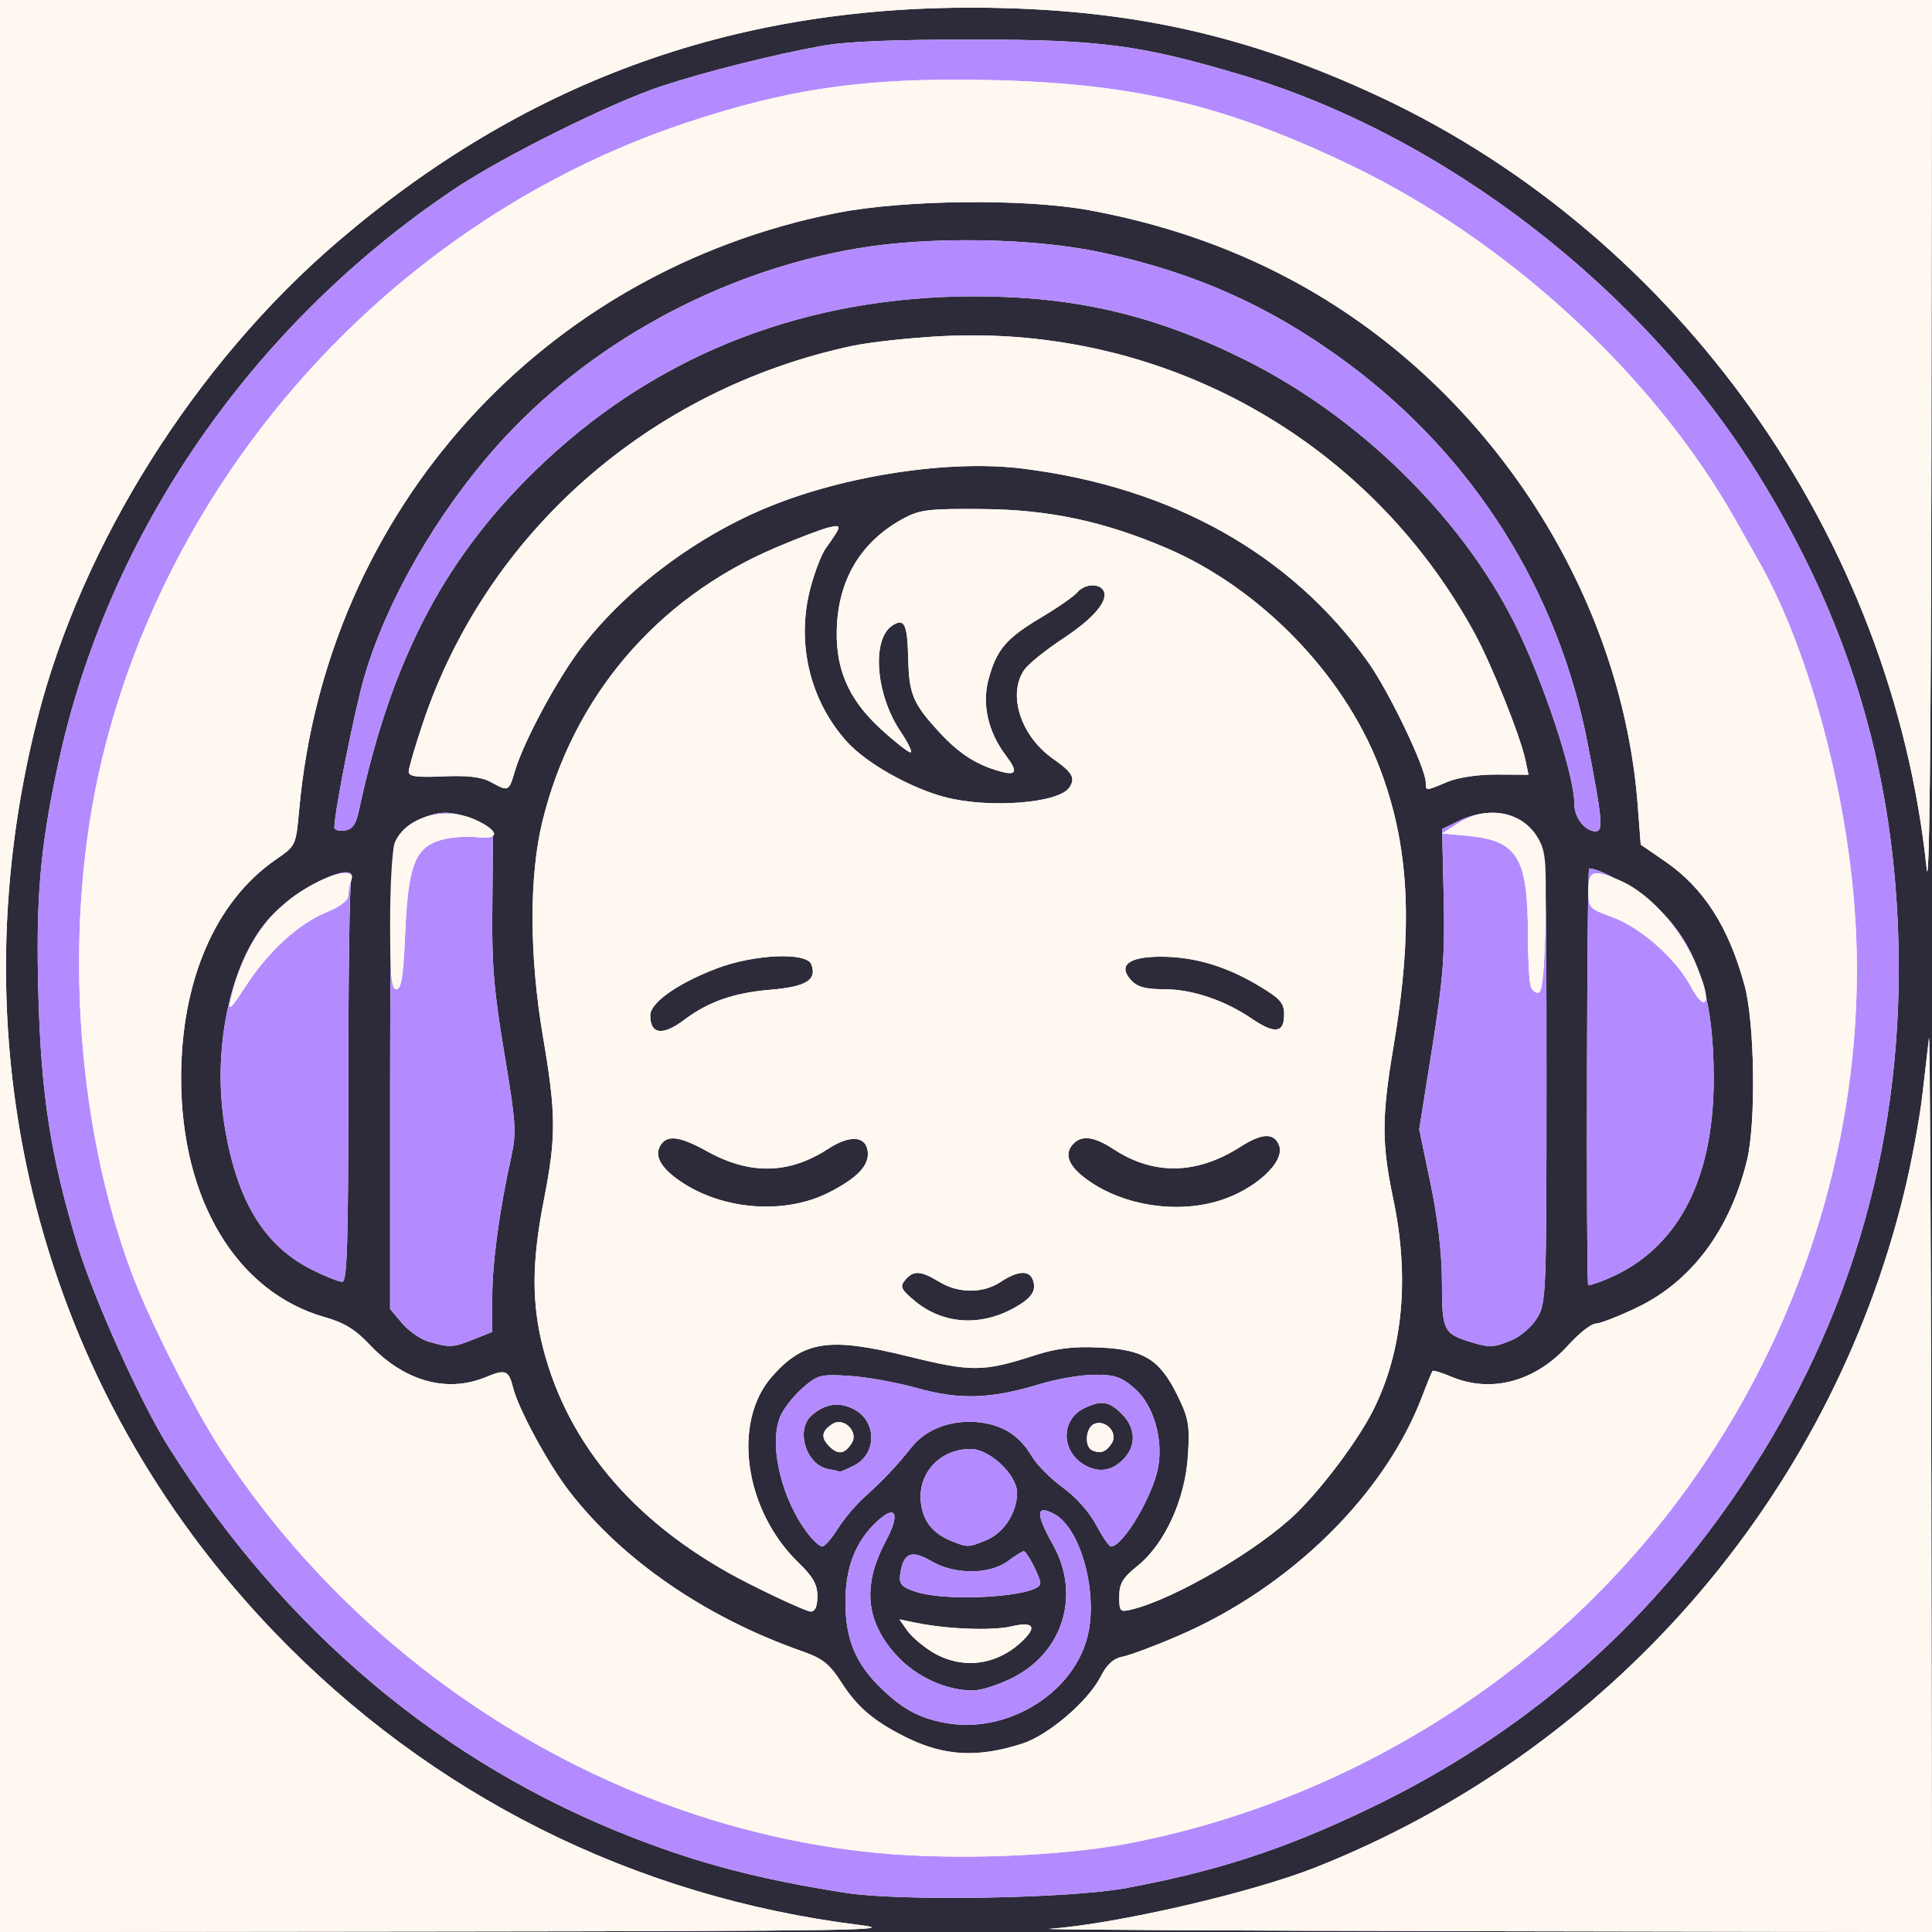
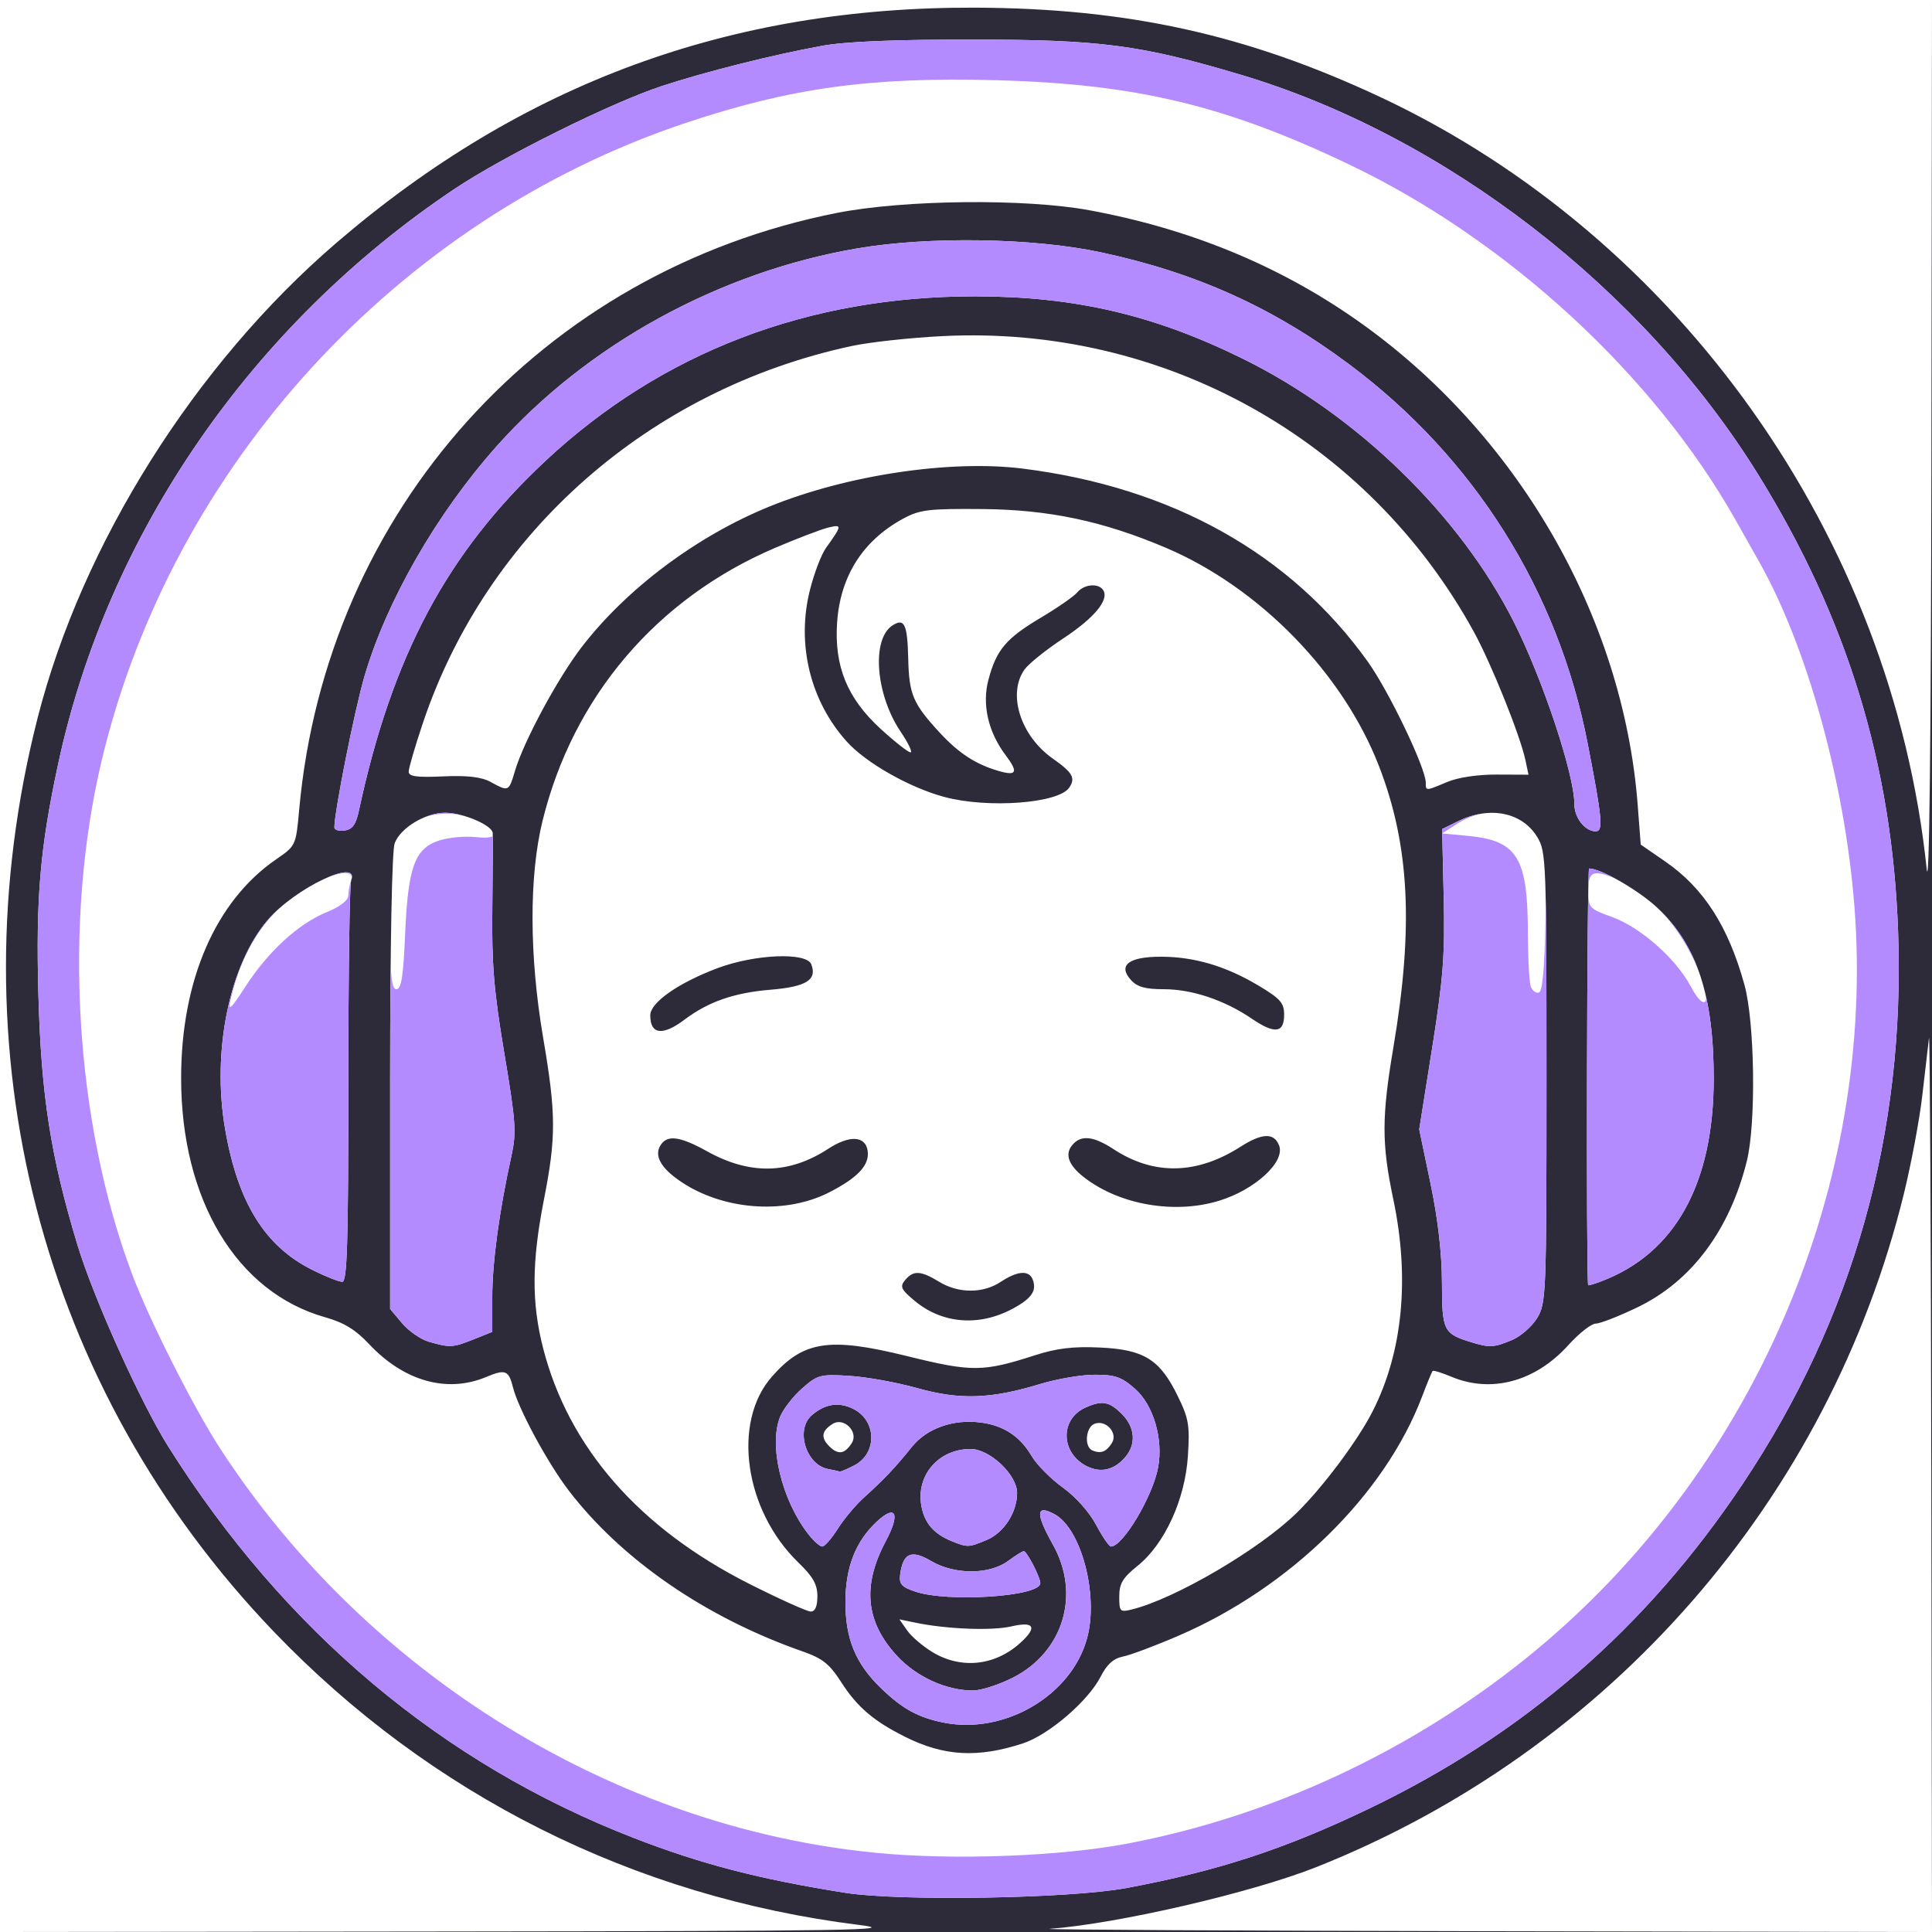
<svg xmlns="http://www.w3.org/2000/svg" width="416" height="416" viewBox="0 0 416 416">
  <g>
    <path d="M 416.00 0.00 L 416.00 416.00 L 0.00 416.00 L 97.75 415.89 C183.12,415.80 194.17,415.62 185.00,414.48 C136.52,408.46 92.76,386.54 58.99,351.36 C8.71,298.97 -10.13,226.13 8.09,154.63 C17.65,117.12 41.99,78.42 72.50,52.23 C112.50,17.90 157.21,1.45 210.00,1.65 C242.81,1.78 268.46,7.44 297.17,20.88 C361.62,51.08 407.40,115.73 414.85,187.05 C415.42,192.49 415.78,160.72 415.87,97.75 L 416.00 0.00 ZM 182.00 407.56 C193.80,409.42 230.33,408.80 242.50,406.54 C262.16,402.87 276.41,398.23 294.50,389.57 C328.11,373.48 354.42,350.66 375.20,319.57 C399.05,283.90 410.27,244.03 408.70,200.55 C407.41,164.63 397.75,133.11 378.55,102.14 C353.68,62.04 311.04,29.13 266.98,16.04 C245.50,9.66 236.97,8.54 209.50,8.52 C192.61,8.51 182.07,8.94 177.00,9.87 C166.47,11.78 151.91,15.44 142.50,18.53 C131.64,22.10 108.41,33.63 97.84,40.70 C54.18,69.94 23.19,114.89 12.52,164.50 C8.61,182.69 7.70,193.38 8.27,214.29 C8.87,235.90 10.91,248.97 16.66,268.00 C20.13,279.48 30.27,301.98 36.24,311.48 C61.21,351.16 95.20,379.74 136.50,395.76 C150.99,401.38 163.58,404.65 182.00,407.56 ZM 220.22 375.40 C210.51,378.57 203.21,378.16 194.84,373.95 C188.10,370.57 184.55,367.53 181.17,362.26 C178.60,358.26 177.14,357.10 172.78,355.57 C152.00,348.30 133.97,335.91 122.53,321.04 C117.97,315.11 111.60,303.34 110.46,298.74 C109.54,295.03 108.82,294.76 104.64,296.51 C96.25,300.01 87.00,297.41 79.51,289.45 C76.54,286.29 74.07,284.78 70.00,283.63 C50.97,278.26 39.00,258.37 39.00,232.13 C39.00,211.09 46.42,194.00 59.45,185.04 C63.70,182.11 63.72,182.08 64.42,174.34 C70.26,109.89 116.68,58.39 180.24,45.84 C194.67,43.00 220.68,42.72 234.50,45.26 C256.06,49.23 275.18,57.07 292.04,68.86 C326.52,92.97 349.50,132.58 352.63,173.32 L 353.28 181.86 L 358.59 185.52 C366.83,191.20 372.17,199.51 375.62,212.07 C377.85,220.18 378.14,241.92 376.13,250.00 C372.42,264.92 364.20,275.91 352.54,281.51 C348.55,283.43 344.52,285.00 343.59,285.00 C342.65,285.00 340.00,287.09 337.69,289.64 C330.60,297.49 321.14,300.05 312.51,296.44 C310.46,295.58 308.65,295.02 308.48,295.19 C308.31,295.36 307.29,297.84 306.21,300.69 C298.18,321.84 277.83,341.83 253.77,352.20 C248.80,354.35 243.41,356.37 241.81,356.69 C239.75,357.10 238.35,358.35 237.00,361.00 C234.31,366.28 225.80,373.58 220.22,375.40 ZM 161.32 341.03 C167.83,344.31 173.79,347.00 174.57,347.00 C175.52,347.00 176.00,345.89 176.00,343.70 C176.00,341.16 175.07,339.51 171.91,336.45 C160.29,325.21 157.58,306.25 166.19,296.44 C172.99,288.69 178.56,287.85 195.41,292.02 C209.26,295.44 211.65,295.43 222.81,291.83 C227.54,290.31 231.06,289.88 236.81,290.15 C246.31,290.58 249.73,292.70 253.57,300.55 C255.96,305.43 256.21,306.89 255.78,313.50 C255.18,322.87 250.78,332.48 244.93,337.17 C241.73,339.75 241.00,340.97 241.00,343.78 C241.00,347.03 241.15,347.18 243.75,346.54 C253.00,344.26 271.12,333.65 279.16,325.80 C284.80,320.29 292.36,310.19 295.58,303.84 C302.06,291.06 303.59,275.19 299.98,258.10 C297.49,246.26 297.49,240.50 300.03,225.50 C304.40,199.61 303.51,182.03 296.96,165.05 C289.23,145.02 271.22,126.54 251.06,117.96 C237.53,112.20 225.80,109.72 211.50,109.61 C199.95,109.51 198.05,109.74 194.50,111.66 C185.83,116.35 180.94,124.02 180.25,133.99 C179.60,143.45 182.42,150.35 189.63,156.95 C192.67,159.73 195.56,162.00 196.05,162.00 C196.53,162.00 195.58,159.99 193.92,157.54 C188.51,149.51 187.61,137.54 192.21,134.64 C194.75,133.04 195.38,134.39 195.56,141.84 C195.74,149.53 196.58,151.51 202.31,157.72 C206.45,162.21 210.14,164.61 215.12,166.03 C218.93,167.13 219.29,166.26 216.55,162.63 C212.76,157.60 211.41,151.66 212.84,146.33 C214.55,139.91 216.62,137.46 224.08,133.02 C227.70,130.87 231.25,128.41 231.96,127.55 C233.45,125.76 236.57,125.50 237.56,127.10 C238.85,129.18 235.60,133.08 228.89,137.50 C225.19,139.94 221.45,142.95 220.58,144.19 C216.88,149.46 219.75,158.46 226.69,163.34 C230.98,166.37 231.63,167.52 230.23,169.59 C227.94,172.98 212.79,174.12 203.37,171.61 C195.91,169.62 186.50,164.30 182.37,159.72 C174.44,150.94 171.45,138.66 174.41,126.98 C175.31,123.42 176.85,119.38 177.84,118.00 C181.35,113.09 181.38,112.87 178.33,113.60 C176.78,113.98 171.60,115.96 166.84,117.99 C141.38,128.88 123.36,150.05 116.81,176.79 C113.90,188.66 113.95,205.88 116.96,223.50 C119.74,239.82 119.77,244.84 117.12,258.30 C114.49,271.70 114.44,280.48 116.93,290.24 C122.41,311.66 137.62,329.06 161.32,341.03 ZM 226.00 415.32 C225.93,415.32 225.90,415.33 225.90,415.33 C225.90,415.51 266.78,415.73 318.75,415.83 L 416.00 416.00 L 415.85 318.25 C415.77,265.50 415.55,223.45 415.36,223.45 C415.36,223.45 415.35,223.47 415.35,223.50 C415.16,225.15 414.51,230.73 413.91,235.90 C413.31,241.07 411.54,250.52 409.98,256.90 C393.85,322.79 346.65,376.91 283.40,402.04 C269.52,407.55 240.64,414.23 226.00,415.32 ZM 105.67 168.38 L 105.73 168.42 C107.59,169.43 108.54,169.94 109.18,169.68 C109.87,169.41 110.20,168.27 110.91,165.91 C112.82,159.52 120.13,145.97 125.27,139.30 C134.95,126.73 150.04,115.43 165.67,109.07 C182.36,102.28 204.68,98.94 220.30,100.91 C252.40,104.95 277.96,119.28 294.55,142.52 C299.09,148.89 307.00,165.40 307.00,168.52 L 307.00 168.61 C307.00,169.21 307.00,169.60 307.19,169.77 C307.55,170.09 308.55,169.67 311.39,168.47 L 311.63 168.37 C313.97,167.39 318.20,166.76 322.31,166.78 L 329.12 166.81 L 328.45 163.65 C327.33,158.38 321.11,142.89 317.36,136.06 C294.58,94.53 250.52,69.99 203.00,72.37 C196.12,72.71 187.35,73.66 183.50,74.48 C139.94,83.78 104.80,114.65 91.04,155.73 C89.37,160.71 88.00,165.40 88.00,166.15 C88.00,167.19 89.68,167.43 95.41,167.17 C100.70,166.94 103.64,167.29 105.67,168.38 ZM 72.00 178.17 C72.00,178.70 73.00,179.00 74.22,178.82 C75.90,178.58 76.64,177.54 77.29,174.50 C84.45,141.15 96.27,119.02 117.47,99.22 C142.50,75.85 174.05,63.77 210.00,63.81 C231.48,63.83 248.54,67.81 267.75,77.31 C292.25,89.42 314.34,110.90 325.97,133.93 C332.20,146.29 339.00,166.75 339.00,173.18 C339.00,176.09 341.29,179.00 343.58,179.00 C345.26,179.00 345.02,176.37 341.84,160.00 C335.46,127.20 317.47,98.59 290.58,78.50 C274.10,66.19 257.55,58.72 237.00,54.32 C222.40,51.20 199.93,50.85 184.50,53.50 C154.82,58.60 126.43,74.19 106.91,96.12 C94.01,110.60 83.18,129.48 78.45,145.72 C76.32,153.04 72.00,174.78 72.00,178.17 ZM 316.97 289.06 C320.72,290.20 321.73,290.14 325.51,288.56 C327.41,287.77 329.86,285.63 330.97,283.81 C332.93,280.61 332.99,278.89 332.99,232.00 C332.99,185.29 332.92,183.38 331.00,180.23 C327.74,174.88 320.79,173.49 314.01,176.80 L 310.52 178.51 L 310.86 193.22 C311.14,205.59 310.75,210.72 308.39,225.55 L 305.59 243.18 L 308.02 254.84 C309.61,262.44 310.47,269.86 310.48,276.16 C310.50,286.61 310.79,287.18 316.97,289.06 ZM 92.33 288.90 C96.86,290.21 97.51,290.18 101.98,288.39 L 106.00 286.78 L 106.00 279.14 C106.01,271.79 107.51,260.72 110.12,248.89 C111.23,243.86 111.06,241.53 108.59,226.79 C106.33,213.29 105.86,207.62 106.01,195.41 C106.10,187.21 106.14,179.99 106.09,179.36 C105.96,177.67 99.68,175.00 95.85,175.00 C91.60,175.01 86.24,178.24 84.98,181.57 C84.39,183.10 84.00,203.67 84.00,232.99 L 84.00 281.85 L 86.58 284.92 C88.00,286.60 90.59,288.40 92.33,288.90 ZM 341.96 276.73 C341.98,276.85 343.24,276.48 344.75,275.91 C360.66,269.92 369.00,254.89 369.00,232.24 C369.00,214.41 365.38,203.44 356.88,195.48 C352.82,191.68 344.69,187.00 342.17,187.00 C341.70,187.00 341.51,273.90 341.96,276.73 ZM 67.26 273.44 C70.08,274.85 72.98,276.00 73.70,276.00 C74.75,276.00 75.00,267.78 75.00,233.58 C75.00,210.25 75.27,190.45 75.61,189.58 C77.53,184.57 63.58,191.17 57.67,198.07 C49.38,207.76 45.58,226.36 48.47,243.11 C51.20,258.94 57.02,268.34 67.26,273.44 ZM 174.13 330.44 C175.24,331.85 176.56,333.00 177.06,333.00 C177.56,333.00 179.06,331.28 180.39,329.18 C181.71,327.08 184.26,324.04 186.05,322.43 C190.27,318.64 192.84,315.92 196.33,311.56 C199.58,307.52 205.30,305.51 211.27,306.31 C216.15,306.96 219.64,309.28 222.15,313.53 C223.25,315.40 226.27,318.44 228.85,320.30 C231.60,322.27 234.57,325.60 236.02,328.34 C237.38,330.90 238.82,333.00 239.21,333.00 C241.79,333.00 248.25,322.13 249.38,315.89 C250.49,309.78 248.34,302.50 244.39,299.04 C241.48,296.48 240.10,296.00 235.72,296.01 C232.85,296.01 227.57,296.91 224.00,298.00 C213.36,301.24 206.68,301.47 197.50,298.89 C193.10,297.66 186.52,296.47 182.87,296.25 C176.63,295.87 176.04,296.03 172.75,298.92 C170.82,300.61 168.69,303.35 168.00,305.00 C165.45,311.16 168.32,323.05 174.13,330.44 ZM 203.33 370.94 C216.45,373.49 230.76,365.01 234.08,352.71 C236.59,343.44 232.81,329.11 227.03,326.02 C223.03,323.88 222.94,325.86 226.73,332.62 C232.72,343.32 228.97,355.72 218.07,361.25 C215.08,362.76 211.23,364.00 209.50,364.00 C203.74,364.00 197.31,361.06 193.12,356.52 C186.37,349.19 185.62,341.41 190.73,331.84 C193.91,325.89 192.91,323.78 188.76,327.67 C184.19,331.96 182.04,337.50 182.04,345.00 C182.04,352.88 184.22,358.18 189.63,363.43 C194.28,367.95 197.75,369.86 203.33,370.94 ZM 262.39 258.58 C252.87,261.45 241.20,259.44 233.58,253.63 C229.90,250.82 229.09,248.31 231.20,246.20 C233.03,244.37 235.66,244.75 239.77,247.44 C248.44,253.12 257.69,252.94 267.12,246.91 C271.77,243.94 274.35,243.86 275.42,246.65 C276.78,250.19 270.16,256.24 262.39,258.58 ZM 178.50 256.76 C169.42,261.39 156.69,260.68 147.57,255.05 C142.72,252.04 140.82,249.21 142.08,246.85 C143.47,244.26 146.20,244.54 152.27,247.91 C161.48,253.02 169.89,252.85 178.32,247.37 C182.94,244.36 186.37,244.55 186.83,247.83 C187.26,250.86 184.70,253.60 178.50,256.76 ZM 205.02 331.88 C208.36,333.22 208.57,333.21 212.47,331.58 C216.17,330.03 219.00,325.65 219.00,321.45 C219.00,317.56 213.11,312.00 209.00,312.00 C202.06,312.00 197.16,317.71 198.41,324.35 C199.09,328.01 201.13,330.33 205.02,331.88 ZM 147.32 219.60 C142.66,223.11 139.98,222.74 140.02,218.58 C140.05,215.85 146.07,211.64 154.46,208.48 C162.53,205.44 173.67,204.98 174.69,207.64 C175.98,211.00 173.60,212.47 165.90,213.11 C158.04,213.76 152.50,215.69 147.32,219.60 ZM 276.50 218.50 C276.50,222.45 274.47,222.70 269.55,219.35 C263.70,215.36 256.66,213.00 250.64,213.00 C246.60,213.00 244.88,212.52 243.52,211.02 C240.65,207.85 243.02,206.00 249.94,206.00 C257.13,206.00 263.97,208.02 271.00,212.23 C275.70,215.04 276.50,215.95 276.50,218.50 ZM 197.00 342.68 C204.01,345.09 224.00,343.78 224.00,340.90 C224.00,339.60 221.11,334.00 220.43,334.00 C220.15,334.00 218.63,334.95 217.06,336.11 C213.04,339.09 205.52,339.09 200.50,336.13 C196.23,333.61 194.45,334.38 193.83,338.99 C193.56,341.06 194.09,341.68 197.00,342.68 ZM 218.20 281.71 C210.93,285.69 202.92,285.08 196.96,280.11 C193.99,277.63 193.72,277.04 194.89,275.63 C196.66,273.49 198.25,273.57 202.23,276.00 C206.40,278.54 211.67,278.54 215.50,276.00 C219.08,273.63 221.57,273.45 222.36,275.50 C223.28,277.89 222.17,279.54 218.20,281.71 ZM 183.93 315.54 C182.37,316.34 180.96,316.94 180.80,316.86 C180.63,316.79 179.49,316.53 178.26,316.30 C173.55,315.39 171.25,307.85 174.75,304.77 C177.63,302.24 180.68,301.79 183.82,303.41 C188.82,305.99 188.88,312.98 183.93,315.54 ZM 242.25 313.80 C239.88,316.55 237.00,317.21 234.00,315.70 C228.38,312.87 228.19,305.60 233.66,303.11 C237.26,301.47 238.82,301.73 241.55,304.45 C244.43,307.34 244.70,310.97 242.25,313.80 ZM 200.75 355.72 C206.96,359.48 214.26,358.70 219.75,353.70 C223.43,350.35 222.69,349.05 217.75,350.20 C213.57,351.17 203.79,350.79 197.08,349.39 L 193.66 348.68 L 195.33 351.07 C196.25,352.38 198.69,354.47 200.75,355.72 ZM 178.57 311.43 C180.47,313.32 181.90,313.11 183.41,310.71 C184.92,308.31 181.69,305.08 179.29,306.59 C176.89,308.10 176.68,309.53 178.57,311.43 ZM 235.25 312.33 C237.06,313.06 238.22,312.61 239.41,310.71 C240.77,308.56 238.13,305.63 235.68,306.57 C233.73,307.32 233.41,311.60 235.25,312.33 Z" fill="#2D2B3A" />
    <path d="M 182.00 407.56 C163.58,404.65 150.99,401.38 136.50,395.76 C95.20,379.74 61.21,351.16 36.24,311.48 C30.27,301.98 20.13,279.48 16.66,268.00 C10.91,248.97 8.87,235.90 8.27,214.29 C7.70,193.38 8.61,182.69 12.52,164.50 C23.19,114.89 54.18,69.94 97.84,40.70 C108.41,33.63 131.64,22.10 142.50,18.53 C151.91,15.44 166.47,11.78 177.00,9.87 C182.07,8.94 192.61,8.51 209.50,8.52 C236.97,8.54 245.50,9.66 266.98,16.04 C311.04,29.13 353.68,62.04 378.55,102.14 C397.75,133.11 407.41,164.63 408.70,200.55 C410.27,244.03 399.05,283.90 375.20,319.57 C354.42,350.66 328.11,373.48 294.50,389.57 C276.41,398.23 262.16,402.87 242.50,406.54 C230.33,408.80 193.80,409.42 182.00,407.56 ZM 188.50 398.94 C205.25,400.59 228.36,399.73 243.00,396.92 C273.85,391.00 303.58,377.16 328.50,357.14 C375.25,319.58 402.25,260.31 399.65,200.97 C398.43,173.22 389.98,140.80 378.80,121.00 C377.09,117.97 374.84,113.98 373.80,112.13 C356.14,80.76 324.59,51.70 290.53,35.43 C263.86,22.70 244.67,18.10 214.78,17.28 C187.39,16.54 170.35,18.88 147.48,26.53 C85.67,47.21 37.06,100.28 21.93,163.62 C13.53,198.74 16.07,241.48 28.50,274.50 C32.24,284.42 41.73,303.18 47.47,312.00 C79.07,360.57 132.38,393.43 188.50,398.94 ZM 72.00 178.17 C72.00,174.78 76.32,153.04 78.45,145.72 C83.18,129.48 94.01,110.60 106.91,96.12 C126.43,74.19 154.82,58.60 184.50,53.50 C199.93,50.85 222.40,51.20 237.00,54.32 C257.55,58.72 274.10,66.19 290.58,78.50 C317.47,98.59 335.46,127.20 341.84,160.00 C345.02,176.37 345.26,179.00 343.58,179.00 C341.29,179.00 339.00,176.09 339.00,173.18 C339.00,166.75 332.20,146.29 325.97,133.93 C314.34,110.90 292.25,89.42 267.75,77.31 C248.54,67.81 231.48,63.83 210.00,63.81 C174.05,63.77 142.50,75.85 117.47,99.22 C96.27,119.02 84.45,141.15 77.29,174.50 C76.64,177.54 75.90,178.58 74.22,178.82 C73.00,179.00 72.00,178.70 72.00,178.17 ZM 92.33 288.90 C90.59,288.40 88.00,286.60 86.58,284.92 L 84.00 281.85 L 84.00 232.99 C84.00,223.47 84.04,214.88 84.12,207.55 C84.28,211.73 84.65,213.00 85.36,213.00 C86.41,213.00 86.84,210.26 87.23,201.25 C87.84,186.71 89.28,182.72 94.52,180.99 C96.57,180.32 100.17,179.98 102.54,180.25 C104.40,180.46 105.59,180.36 106.11,180.04 C106.13,182.11 106.09,188.40 106.01,195.41 C105.86,207.62 106.33,213.29 108.59,226.79 C111.06,241.53 111.23,243.86 110.12,248.89 C107.51,260.72 106.01,271.79 106.00,279.14 L 106.00 286.78 L 101.98 288.39 C97.51,290.18 96.86,290.21 92.33,288.90 ZM 316.97 289.06 C310.79,287.18 310.50,286.61 310.48,276.16 C310.47,269.86 309.61,262.44 308.02,254.84 L 305.59 243.18 L 308.39 225.55 C310.75,210.72 311.14,205.59 310.86,193.22 L 310.54 179.46 L 316.05 179.98 C326.76,180.99 328.98,184.62 328.99,201.17 C329.00,206.49 329.28,211.57 329.62,212.46 C329.97,213.35 330.75,213.92 331.37,213.71 C332.13,213.46 332.59,208.38 332.76,198.42 C332.79,196.68 332.81,195.13 332.83,193.75 C332.98,201.00 332.99,212.66 332.99,232.00 C332.99,278.89 332.93,280.61 330.97,283.81 C329.86,285.63 327.41,287.77 325.51,288.56 C321.73,290.14 320.72,290.20 316.97,289.06 ZM 67.26 273.44 C57.02,268.34 51.20,258.94 48.47,243.11 C45.58,226.36 49.38,207.76 57.67,198.07 C58.38,197.24 59.22,196.41 60.12,195.60 C55.00,200.48 51.50,207.10 49.60,215.50 C49.07,217.86 49.75,217.22 52.80,212.50 C57.70,204.91 64.19,198.94 70.26,196.45 C73.23,195.23 74.99,193.88 75.00,192.83 C75.00,191.91 75.27,190.45 75.61,189.58 C75.27,190.45 75.00,210.25 75.00,233.58 C75.00,267.78 74.75,276.00 73.70,276.00 C72.98,276.00 70.08,274.85 67.26,273.44 ZM 341.96 276.73 C341.51,273.90 341.70,187.00 342.17,187.00 C343.23,187.00 345.28,187.83 347.59,189.07 C342.88,187.19 342.00,187.74 342.00,191.80 C342.00,195.46 342.19,195.67 347.01,197.41 C353.18,199.62 360.86,206.38 364.05,212.39 C366.00,216.07 367.42,216.65 367.36,214.66 C368.48,219.67 369.00,225.46 369.00,232.24 C369.00,254.89 360.66,269.92 344.75,275.91 C343.24,276.48 341.98,276.85 341.96,276.73 ZM 174.13 330.44 C168.32,323.05 165.45,311.16 168.00,305.00 C168.69,303.35 170.82,300.61 172.75,298.92 C176.04,296.03 176.63,295.87 182.87,296.25 C186.52,296.47 193.10,297.66 197.50,298.89 C206.68,301.47 213.36,301.24 224.00,298.00 C227.57,296.91 232.85,296.01 235.72,296.01 C240.10,296.00 241.48,296.48 244.39,299.04 C248.34,302.50 250.49,309.78 249.38,315.89 C248.25,322.13 241.79,333.00 239.21,333.00 C238.82,333.00 237.38,330.90 236.02,328.34 C234.57,325.60 231.60,322.27 228.85,320.30 C226.27,318.44 223.25,315.40 222.15,313.53 C219.64,309.28 216.15,306.96 211.27,306.31 C205.30,305.51 199.58,307.52 196.33,311.56 C192.84,315.92 190.27,318.64 186.05,322.43 C184.26,324.04 181.71,327.08 180.39,329.18 C179.06,331.28 177.56,333.00 177.06,333.00 C176.56,333.00 175.24,331.85 174.13,330.44 ZM 203.33 370.94 C197.75,369.86 194.28,367.95 189.63,363.43 C184.22,358.18 182.04,352.88 182.04,345.00 C182.04,337.50 184.19,331.96 188.76,327.67 C192.91,323.78 193.91,325.89 190.73,331.84 C185.62,341.41 186.37,349.19 193.12,356.52 C197.31,361.06 203.74,364.00 209.50,364.00 C211.23,364.00 215.08,362.76 218.07,361.25 C228.97,355.72 232.72,343.32 226.73,332.62 C222.94,325.86 223.03,323.88 227.03,326.02 C232.81,329.11 236.59,343.44 234.08,352.71 C230.76,365.01 216.45,373.49 203.33,370.94 ZM 205.02 331.88 C201.13,330.33 199.09,328.01 198.41,324.35 C197.16,317.71 202.06,312.00 209.00,312.00 C213.11,312.00 219.00,317.56 219.00,321.45 C219.00,325.65 216.17,330.03 212.47,331.58 C208.57,333.21 208.36,333.22 205.02,331.88 ZM 197.00 342.68 C194.09,341.68 193.56,341.06 193.83,338.99 C194.45,334.38 196.23,333.61 200.50,336.13 C205.52,339.09 213.04,339.09 217.06,336.11 C218.63,334.95 220.15,334.00 220.43,334.00 C221.11,334.00 224.00,339.60 224.00,340.90 C224.00,343.78 204.01,345.09 197.00,342.68 ZM 183.93 315.54 C188.88,312.98 188.82,305.99 183.82,303.41 C180.68,301.79 177.63,302.24 174.75,304.77 C171.25,307.85 173.55,315.39 178.26,316.30 C179.49,316.53 180.63,316.79 180.80,316.86 C180.96,316.94 182.37,316.34 183.93,315.54 ZM 242.25 313.80 C244.70,310.97 244.43,307.34 241.55,304.45 C238.82,301.73 237.26,301.47 233.66,303.11 C228.19,305.60 228.38,312.87 234.00,315.70 C237.00,317.21 239.88,316.55 242.25,313.80 ZM 310.54 179.43 L 310.52 178.51 L 314.01 176.80 C315.96,175.85 317.93,175.28 319.81,175.09 C317.85,175.34 315.87,176.05 314.00,177.23 ZM 365.65 208.77 C363.81,204.35 361.29,200.30 358.38,196.98 C361.54,200.31 363.94,204.16 365.65,208.77 ZM 99.18 175.48 C96.60,174.97 93.92,175.15 91.58,175.91 C93.00,175.34 94.48,175.01 95.85,175.00 C96.84,175.00 98.00,175.18 99.18,175.48 ZM 70.44 188.97 C73.98,187.43 76.50,187.26 75.61,189.58 C76.35,187.65 74.04,187.53 70.44,188.97 Z" fill="#B48BFF" />
-     <path d="M 0.00 208.00 L 0.00 0.00 L 208.00 0.00 L 416.00 0.00 L 415.87 97.75 C415.78,160.72 415.42,192.49 414.85,187.05 C407.40,115.73 361.62,51.08 297.17,20.88 C268.46,7.44 242.81,1.78 210.00,1.65 C157.21,1.45 112.50,17.90 72.50,52.23 C41.99,78.42 17.65,117.12 8.09,154.63 C-10.13,226.13 8.71,298.97 58.99,351.36 C92.76,386.54 136.52,408.46 185.00,414.48 C194.17,415.62 183.12,415.80 97.75,415.89 L 0.00 416.00 L 0.00 208.00 ZM 226.00 415.32 C240.64,414.23 269.52,407.55 283.40,402.04 C346.65,376.91 393.85,322.79 409.98,256.90 C411.54,250.52 413.31,241.07 413.91,235.90 C414.51,230.73 415.16,225.15 415.35,223.50 C415.54,221.85 415.77,264.49 415.85,318.25 L 416.00 416.00 L 318.75 415.83 C265.26,415.73 223.52,415.50 226.00,415.32 ZM 188.50 398.94 C132.38,393.43 79.07,360.57 47.47,312.00 C41.73,303.18 32.24,284.42 28.50,274.50 C16.07,241.48 13.53,198.74 21.93,163.62 C37.06,100.28 85.67,47.21 147.48,26.53 C170.35,18.88 187.39,16.54 214.78,17.28 C244.67,18.10 263.86,22.70 290.53,35.43 C324.59,51.70 356.14,80.76 373.80,112.13 C374.84,113.98 377.09,117.97 378.80,121.00 C389.98,140.80 398.43,173.22 399.65,200.97 C402.25,260.31 375.25,319.58 328.50,357.14 C303.58,377.16 273.85,391.00 243.00,396.92 C228.36,399.73 205.25,400.59 188.50,398.94 ZM 220.22 375.40 C225.80,373.58 234.31,366.28 237.00,361.00 C238.35,358.35 239.75,357.10 241.81,356.69 C243.41,356.37 248.80,354.35 253.77,352.20 C277.83,341.83 298.18,321.84 306.21,300.69 C307.29,297.84 308.31,295.36 308.48,295.19 C308.65,295.02 310.46,295.58 312.51,296.44 C321.14,300.05 330.60,297.49 337.69,289.64 C340.00,287.09 342.65,285.00 343.59,285.00 C344.52,285.00 348.55,283.43 352.54,281.51 C364.20,275.91 372.42,264.92 376.13,250.00 C378.14,241.92 377.85,220.18 375.62,212.07 C372.17,199.51 366.83,191.20 358.59,185.52 L 353.28 181.86 L 352.63 173.32 C349.50,132.58 326.52,92.97 292.04,68.86 C275.18,57.07 256.06,49.23 234.50,45.26 C220.68,42.72 194.67,43.00 180.24,45.84 C116.68,58.39 70.26,109.89 64.42,174.34 C63.72,182.08 63.70,182.11 59.45,185.04 C46.42,194.00 39.00,211.09 39.00,232.13 C39.00,258.37 50.97,278.26 70.00,283.63 C74.07,284.78 76.54,286.29 79.51,289.45 C87.00,297.41 96.25,300.01 104.64,296.51 C108.82,294.76 109.54,295.03 110.46,298.74 C111.60,303.34 117.97,315.11 122.53,321.04 C133.97,335.91 152.00,348.30 172.78,355.57 C177.14,357.10 178.60,358.26 181.17,362.26 C184.55,367.53 188.10,370.57 194.84,373.95 C203.21,378.16 210.51,378.57 220.22,375.40 ZM 200.75 355.72 C198.69,354.47 196.25,352.38 195.33,351.07 L 193.66 348.68 L 197.08 349.39 C203.79,350.79 213.57,351.17 217.75,350.20 C222.69,349.05 223.43,350.35 219.75,353.70 C214.26,358.70 206.96,359.48 200.75,355.72 ZM 161.32 341.03 C137.62,329.06 122.41,311.66 116.93,290.24 C114.44,280.48 114.49,271.70 117.12,258.30 C119.77,244.84 119.74,239.82 116.96,223.50 C113.95,205.88 113.90,188.66 116.81,176.79 C123.36,150.05 141.38,128.88 166.84,117.99 C171.60,115.96 176.78,113.98 178.33,113.60 C181.38,112.87 181.35,113.09 177.84,118.00 C176.85,119.38 175.31,123.42 174.41,126.98 C171.45,138.66 174.44,150.94 182.37,159.72 C186.50,164.30 195.91,169.62 203.37,171.61 C212.79,174.12 227.94,172.98 230.23,169.59 C231.63,167.52 230.98,166.37 226.69,163.34 C219.75,158.46 216.88,149.46 220.58,144.19 C221.45,142.95 225.19,139.94 228.89,137.50 C235.60,133.08 238.85,129.18 237.56,127.10 C236.57,125.50 233.45,125.76 231.96,127.55 C231.25,128.41 227.70,130.87 224.08,133.02 C216.62,137.46 214.55,139.91 212.84,146.33 C211.41,151.66 212.76,157.60 216.55,162.63 C219.29,166.26 218.93,167.13 215.12,166.03 C210.14,164.61 206.45,162.21 202.31,157.72 C196.58,151.51 195.74,149.53 195.56,141.84 C195.38,134.39 194.75,133.04 192.21,134.64 C187.61,137.54 188.51,149.51 193.92,157.54 C195.58,159.99 196.53,162.00 196.05,162.00 C195.56,162.00 192.67,159.73 189.63,156.95 C182.42,150.35 179.60,143.45 180.25,133.99 C180.94,124.02 185.83,116.35 194.50,111.66 C198.05,109.74 199.95,109.51 211.50,109.61 C225.80,109.72 237.53,112.20 251.06,117.96 C271.22,126.54 289.23,145.02 296.96,165.05 C303.51,182.03 304.40,199.61 300.03,225.50 C297.49,240.50 297.49,246.26 299.98,258.10 C303.59,275.19 302.06,291.06 295.58,303.84 C292.36,310.19 284.80,320.29 279.16,325.80 C271.12,333.65 253.00,344.26 243.75,346.54 C241.15,347.18 241.00,347.03 241.00,343.78 C241.00,340.97 241.73,339.75 244.93,337.17 C250.78,332.48 255.18,322.87 255.78,313.50 C256.21,306.89 255.96,305.43 253.57,300.55 C249.73,292.70 246.31,290.58 236.81,290.15 C231.06,289.88 227.54,290.31 222.81,291.83 C211.65,295.43 209.26,295.44 195.41,292.02 C178.56,287.85 172.99,288.69 166.19,296.44 C157.58,306.25 160.29,325.21 171.91,336.45 C175.07,339.51 176.00,341.16 176.00,343.70 C176.00,345.89 175.52,347.00 174.57,347.00 C173.79,347.00 167.83,344.31 161.32,341.03 ZM 218.20 281.71 C222.17,279.54 223.28,277.89 222.36,275.50 C221.57,273.45 219.08,273.63 215.50,276.00 C211.67,278.54 206.40,278.54 202.23,276.00 C198.25,273.57 196.66,273.49 194.89,275.63 C193.72,277.04 193.99,277.63 196.96,280.11 C202.92,285.08 210.93,285.69 218.20,281.71 ZM 178.50 256.76 C184.70,253.60 187.26,250.86 186.83,247.83 C186.37,244.55 182.94,244.36 178.32,247.37 C169.89,252.85 161.48,253.02 152.27,247.91 C146.20,244.54 143.47,244.26 142.08,246.85 C140.82,249.21 142.72,252.04 147.57,255.05 C156.69,260.68 169.42,261.39 178.50,256.76 ZM 262.39 258.58 C270.16,256.24 276.78,250.19 275.42,246.65 C274.35,243.86 271.77,243.94 267.12,246.91 C257.69,252.94 248.44,253.12 239.77,247.44 C235.66,244.75 233.03,244.37 231.20,246.20 C229.09,248.31 229.90,250.82 233.58,253.63 C241.20,259.44 252.87,261.45 262.39,258.58 ZM 147.32 219.60 C152.50,215.69 158.04,213.76 165.90,213.11 C173.60,212.47 175.98,211.00 174.69,207.64 C173.67,204.98 162.53,205.44 154.46,208.48 C146.07,211.64 140.05,215.85 140.02,218.58 C139.98,222.74 142.66,223.11 147.32,219.60 ZM 276.50 218.50 C276.50,215.95 275.70,215.04 271.00,212.23 C263.97,208.02 257.13,206.00 249.94,206.00 C243.02,206.00 240.65,207.85 243.52,211.02 C244.88,212.52 246.60,213.00 250.64,213.00 C256.66,213.00 263.70,215.36 269.55,219.35 C274.47,222.70 276.50,222.45 276.50,218.50 ZM 178.57 311.43 C176.68,309.53 176.89,308.10 179.29,306.59 C181.69,305.08 184.92,308.31 183.41,310.71 C181.90,313.11 180.47,313.32 178.57,311.43 ZM 235.25 312.33 C233.41,311.60 233.73,307.32 235.68,306.57 C238.13,305.63 240.77,308.56 239.41,310.71 C238.22,312.61 237.06,313.06 235.25,312.33 ZM 49.60 215.50 C52.19,204.05 57.75,195.90 66.37,190.96 C72.12,187.66 76.60,187.00 75.61,189.58 C75.27,190.45 75.00,191.91 75.00,192.83 C74.99,193.88 73.23,195.23 70.26,196.45 C64.19,198.94 57.70,204.91 52.80,212.50 C49.75,217.22 49.07,217.86 49.60,215.50 ZM 364.05 212.39 C360.86,206.38 353.18,199.62 347.01,197.41 C342.19,195.67 342.00,195.46 342.00,191.80 C342.00,187.50 342.99,187.13 348.47,189.42 C355.87,192.52 362.98,201.02 366.50,211.00 C368.48,216.61 366.80,217.57 364.05,212.39 ZM 329.62 212.46 C329.28,211.57 329.00,206.49 328.99,201.17 C328.98,184.62 326.76,180.99 316.05,179.98 L 310.50 179.46 L 314.00 177.23 C320.14,173.33 327.58,174.64 331.01,180.23 C332.82,183.18 333.00,184.96 332.76,198.42 C332.59,208.38 332.13,213.46 331.37,213.71 C330.75,213.92 329.97,213.35 329.62,212.46 ZM 84.00 198.57 C84.00,190.63 84.44,182.98 84.98,181.57 C87.13,175.90 95.86,173.42 102.52,176.58 C107.70,179.04 107.71,180.83 102.54,180.25 C100.17,179.98 96.57,180.32 94.52,180.99 C89.28,182.72 87.84,186.71 87.23,201.25 C86.84,210.26 86.41,213.00 85.36,213.00 C84.28,213.00 84.00,210.08 84.00,198.57 ZM 105.67 168.38 C103.64,167.29 100.70,166.94 95.41,167.17 C89.68,167.43 88.00,167.19 88.00,166.15 C88.00,165.40 89.37,160.71 91.04,155.73 C104.80,114.65 139.94,83.78 183.50,74.48 C187.35,73.66 196.12,72.71 203.00,72.37 C250.52,69.99 294.58,94.53 317.36,136.06 C321.11,142.89 327.33,158.38 328.45,163.65 L 329.12 166.81 L 322.31 166.78 C318.20,166.76 313.97,167.39 311.63,168.37 C306.92,170.35 307.00,170.35 307.00,168.52 C307.00,165.40 299.09,148.89 294.55,142.52 C277.96,119.28 252.40,104.95 220.30,100.91 C204.68,98.94 182.36,102.28 165.67,109.07 C150.04,115.43 134.95,126.73 125.27,139.30 C120.13,145.97 112.82,159.52 110.91,165.91 C109.53,170.51 109.56,170.49 105.67,168.38 Z" fill="#FFF8F0" />
+     <path d="M 0.00 208.00 L 0.00 0.00 L 208.00 0.00 L 416.00 0.00 L 415.87 97.75 C415.78,160.72 415.42,192.49 414.85,187.05 C407.40,115.73 361.62,51.08 297.17,20.88 C268.46,7.44 242.81,1.78 210.00,1.65 C157.21,1.45 112.50,17.90 72.50,52.23 C41.99,78.42 17.65,117.12 8.09,154.63 C-10.13,226.13 8.71,298.97 58.99,351.36 C92.76,386.54 136.52,408.46 185.00,414.48 C194.17,415.62 183.12,415.80 97.75,415.89 L 0.00 416.00 L 0.00 208.00 ZM 226.00 415.32 C240.64,414.23 269.52,407.55 283.40,402.04 C346.65,376.91 393.85,322.79 409.98,256.90 C411.54,250.52 413.31,241.07 413.91,235.90 C414.51,230.73 415.16,225.15 415.35,223.50 C415.54,221.85 415.77,264.49 415.85,318.25 L 416.00 416.00 L 318.75 415.83 C265.26,415.73 223.52,415.50 226.00,415.32 ZM 188.50 398.94 C132.38,393.43 79.07,360.57 47.47,312.00 C41.73,303.18 32.24,284.42 28.50,274.50 C16.07,241.48 13.53,198.74 21.93,163.62 C37.06,100.28 85.67,47.21 147.48,26.53 C170.35,18.88 187.39,16.54 214.78,17.28 C244.67,18.10 263.86,22.70 290.53,35.43 C324.59,51.70 356.14,80.76 373.80,112.13 C374.84,113.98 377.09,117.97 378.80,121.00 C389.98,140.80 398.43,173.22 399.65,200.97 C402.25,260.31 375.25,319.58 328.50,357.14 C303.58,377.16 273.85,391.00 243.00,396.92 C228.36,399.73 205.25,400.59 188.50,398.94 ZM 220.22 375.40 C225.80,373.58 234.31,366.28 237.00,361.00 C238.35,358.35 239.75,357.10 241.81,356.69 C243.41,356.37 248.80,354.35 253.77,352.20 C277.83,341.83 298.18,321.84 306.21,300.69 C307.29,297.84 308.31,295.36 308.48,295.19 C308.65,295.02 310.46,295.58 312.51,296.44 C321.14,300.05 330.60,297.49 337.69,289.64 C340.00,287.09 342.65,285.00 343.59,285.00 C344.52,285.00 348.55,283.43 352.54,281.51 C364.20,275.91 372.42,264.92 376.13,250.00 C378.14,241.92 377.85,220.18 375.62,212.07 C372.17,199.51 366.83,191.20 358.59,185.52 L 353.28 181.86 L 352.63 173.32 C349.50,132.58 326.52,92.97 292.04,68.86 C275.18,57.07 256.06,49.23 234.50,45.26 C220.68,42.72 194.67,43.00 180.24,45.84 C116.68,58.39 70.26,109.89 64.42,174.34 C63.72,182.08 63.70,182.11 59.45,185.04 C46.42,194.00 39.00,211.09 39.00,232.13 C39.00,258.37 50.97,278.26 70.00,283.63 C74.07,284.78 76.54,286.29 79.51,289.45 C87.00,297.41 96.25,300.01 104.64,296.51 C108.82,294.76 109.54,295.03 110.46,298.74 C111.60,303.34 117.97,315.11 122.53,321.04 C133.97,335.91 152.00,348.30 172.78,355.57 C177.14,357.10 178.60,358.26 181.17,362.26 C184.55,367.53 188.10,370.57 194.84,373.95 C203.21,378.16 210.51,378.57 220.22,375.40 ZM 200.75 355.72 C198.69,354.47 196.25,352.38 195.33,351.07 L 193.66 348.68 L 197.08 349.39 C203.79,350.79 213.57,351.17 217.75,350.20 C222.69,349.05 223.43,350.35 219.75,353.70 C214.26,358.70 206.96,359.48 200.75,355.72 ZM 161.32 341.03 C137.62,329.06 122.41,311.66 116.93,290.24 C114.44,280.48 114.49,271.70 117.12,258.30 C119.77,244.84 119.74,239.82 116.96,223.50 C113.95,205.88 113.90,188.66 116.81,176.79 C123.36,150.05 141.38,128.88 166.84,117.99 C171.60,115.96 176.78,113.98 178.33,113.60 C181.38,112.87 181.35,113.09 177.84,118.00 C176.85,119.38 175.31,123.42 174.41,126.98 C171.45,138.66 174.44,150.94 182.37,159.72 C186.50,164.30 195.91,169.62 203.37,171.61 C212.79,174.12 227.94,172.98 230.23,169.59 C231.63,167.52 230.98,166.37 226.69,163.34 C219.75,158.46 216.88,149.46 220.58,144.19 C221.45,142.95 225.19,139.94 228.89,137.50 C235.60,133.08 238.85,129.18 237.56,127.10 C236.57,125.50 233.45,125.76 231.96,127.55 C231.25,128.41 227.70,130.87 224.08,133.02 C216.62,137.46 214.55,139.91 212.84,146.33 C211.41,151.66 212.76,157.60 216.55,162.63 C219.29,166.26 218.93,167.13 215.12,166.03 C210.14,164.61 206.45,162.21 202.31,157.72 C196.58,151.51 195.74,149.53 195.56,141.84 C195.38,134.39 194.75,133.04 192.21,134.64 C187.61,137.54 188.51,149.51 193.92,157.54 C195.58,159.99 196.53,162.00 196.05,162.00 C195.56,162.00 192.67,159.73 189.63,156.95 C182.42,150.35 179.60,143.45 180.25,133.99 C180.94,124.02 185.83,116.35 194.50,111.66 C198.05,109.74 199.95,109.51 211.50,109.61 C225.80,109.72 237.53,112.20 251.06,117.96 C271.22,126.54 289.23,145.02 296.96,165.05 C303.51,182.03 304.40,199.61 300.03,225.50 C297.49,240.50 297.49,246.26 299.98,258.10 C303.59,275.19 302.06,291.06 295.58,303.84 C292.36,310.19 284.80,320.29 279.16,325.80 C271.12,333.65 253.00,344.26 243.75,346.54 C241.15,347.18 241.00,347.03 241.00,343.78 C241.00,340.97 241.73,339.75 244.93,337.17 C250.78,332.48 255.18,322.87 255.78,313.50 C256.21,306.89 255.96,305.43 253.57,300.55 C249.73,292.70 246.31,290.58 236.81,290.15 C231.06,289.88 227.54,290.31 222.81,291.83 C211.65,295.43 209.26,295.44 195.41,292.02 C178.56,287.85 172.99,288.69 166.19,296.44 C157.58,306.25 160.29,325.21 171.91,336.45 C175.07,339.51 176.00,341.16 176.00,343.70 C176.00,345.89 175.52,347.00 174.57,347.00 C173.79,347.00 167.83,344.31 161.32,341.03 ZM 218.20 281.71 C222.17,279.54 223.28,277.89 222.36,275.50 C221.57,273.45 219.08,273.63 215.50,276.00 C211.67,278.54 206.40,278.54 202.23,276.00 C198.25,273.57 196.66,273.49 194.89,275.63 C193.72,277.04 193.99,277.63 196.96,280.11 C202.92,285.08 210.93,285.69 218.20,281.71 ZM 178.50 256.76 C184.70,253.60 187.26,250.86 186.83,247.83 C186.37,244.55 182.94,244.36 178.32,247.37 C169.89,252.85 161.48,253.02 152.27,247.91 C146.20,244.54 143.47,244.26 142.08,246.85 C140.82,249.21 142.72,252.04 147.57,255.05 C156.69,260.68 169.42,261.39 178.50,256.76 ZM 262.39 258.58 C270.16,256.24 276.78,250.19 275.42,246.65 C274.35,243.86 271.77,243.94 267.12,246.91 C257.69,252.94 248.44,253.12 239.77,247.44 C235.66,244.75 233.03,244.37 231.20,246.20 C229.09,248.31 229.90,250.82 233.58,253.63 C241.20,259.44 252.87,261.45 262.39,258.58 ZM 147.32 219.60 C152.50,215.69 158.04,213.76 165.90,213.11 C173.60,212.47 175.98,211.00 174.69,207.64 C173.67,204.98 162.53,205.44 154.46,208.48 C146.07,211.64 140.05,215.85 140.02,218.58 C139.98,222.74 142.66,223.11 147.32,219.60 ZM 276.50 218.50 C276.50,215.95 275.70,215.04 271.00,212.23 C263.97,208.02 257.13,206.00 249.94,206.00 C243.02,206.00 240.65,207.85 243.52,211.02 C244.88,212.52 246.60,213.00 250.64,213.00 C256.66,213.00 263.70,215.36 269.55,219.35 C274.47,222.70 276.50,222.45 276.50,218.50 ZM 178.57 311.43 C176.68,309.53 176.89,308.10 179.29,306.59 C181.69,305.08 184.92,308.31 183.41,310.71 C181.90,313.11 180.47,313.32 178.57,311.43 ZM 235.25 312.33 C233.41,311.60 233.73,307.32 235.68,306.57 C238.13,305.63 240.77,308.56 239.41,310.71 C238.22,312.61 237.06,313.06 235.25,312.33 ZM 49.60 215.50 C52.19,204.05 57.75,195.90 66.37,190.96 C72.12,187.66 76.60,187.00 75.61,189.58 C75.27,190.45 75.00,191.91 75.00,192.83 C74.99,193.88 73.23,195.23 70.26,196.45 C64.19,198.94 57.70,204.91 52.80,212.50 C49.75,217.22 49.07,217.86 49.60,215.50 ZM 364.05 212.39 C360.86,206.38 353.18,199.62 347.01,197.41 C342.19,195.67 342.00,195.46 342.00,191.80 C342.00,187.50 342.99,187.13 348.47,189.42 C355.87,192.52 362.98,201.02 366.50,211.00 C368.48,216.61 366.80,217.57 364.05,212.39 ZM 329.62 212.46 C329.28,211.57 329.00,206.49 328.99,201.17 C328.98,184.62 326.76,180.99 316.05,179.98 L 310.50 179.46 L 314.00 177.23 C320.14,173.33 327.58,174.64 331.01,180.23 C332.82,183.18 333.00,184.96 332.76,198.42 C332.59,208.38 332.13,213.46 331.37,213.71 C330.75,213.92 329.97,213.35 329.62,212.46 ZM 84.00 198.57 C84.00,190.63 84.44,182.98 84.98,181.57 C87.13,175.90 95.86,173.42 102.52,176.58 C107.70,179.04 107.71,180.83 102.54,180.25 C100.17,179.98 96.57,180.32 94.52,180.99 C89.28,182.72 87.84,186.71 87.23,201.25 C86.84,210.26 86.41,213.00 85.36,213.00 C84.28,213.00 84.00,210.08 84.00,198.57 ZM 105.67 168.38 C103.64,167.29 100.70,166.94 95.41,167.17 C89.68,167.43 88.00,167.19 88.00,166.15 C88.00,165.40 89.37,160.71 91.04,155.73 C104.80,114.65 139.94,83.78 183.50,74.48 C187.35,73.66 196.12,72.71 203.00,72.37 C250.52,69.99 294.58,94.53 317.36,136.06 C321.11,142.89 327.33,158.38 328.45,163.65 L 329.12 166.81 L 322.31 166.78 C318.20,166.76 313.97,167.39 311.63,168.37 C306.92,170.35 307.00,170.35 307.00,168.52 C307.00,165.40 299.09,148.89 294.55,142.52 C277.96,119.28 252.40,104.95 220.30,100.91 C204.68,98.94 182.36,102.28 165.67,109.07 C150.04,115.43 134.95,126.73 125.27,139.30 C120.13,145.97 112.82,159.52 110.91,165.91 C109.53,170.51 109.56,170.49 105.67,168.38 Z" fill="none" />
  </g>
</svg>
